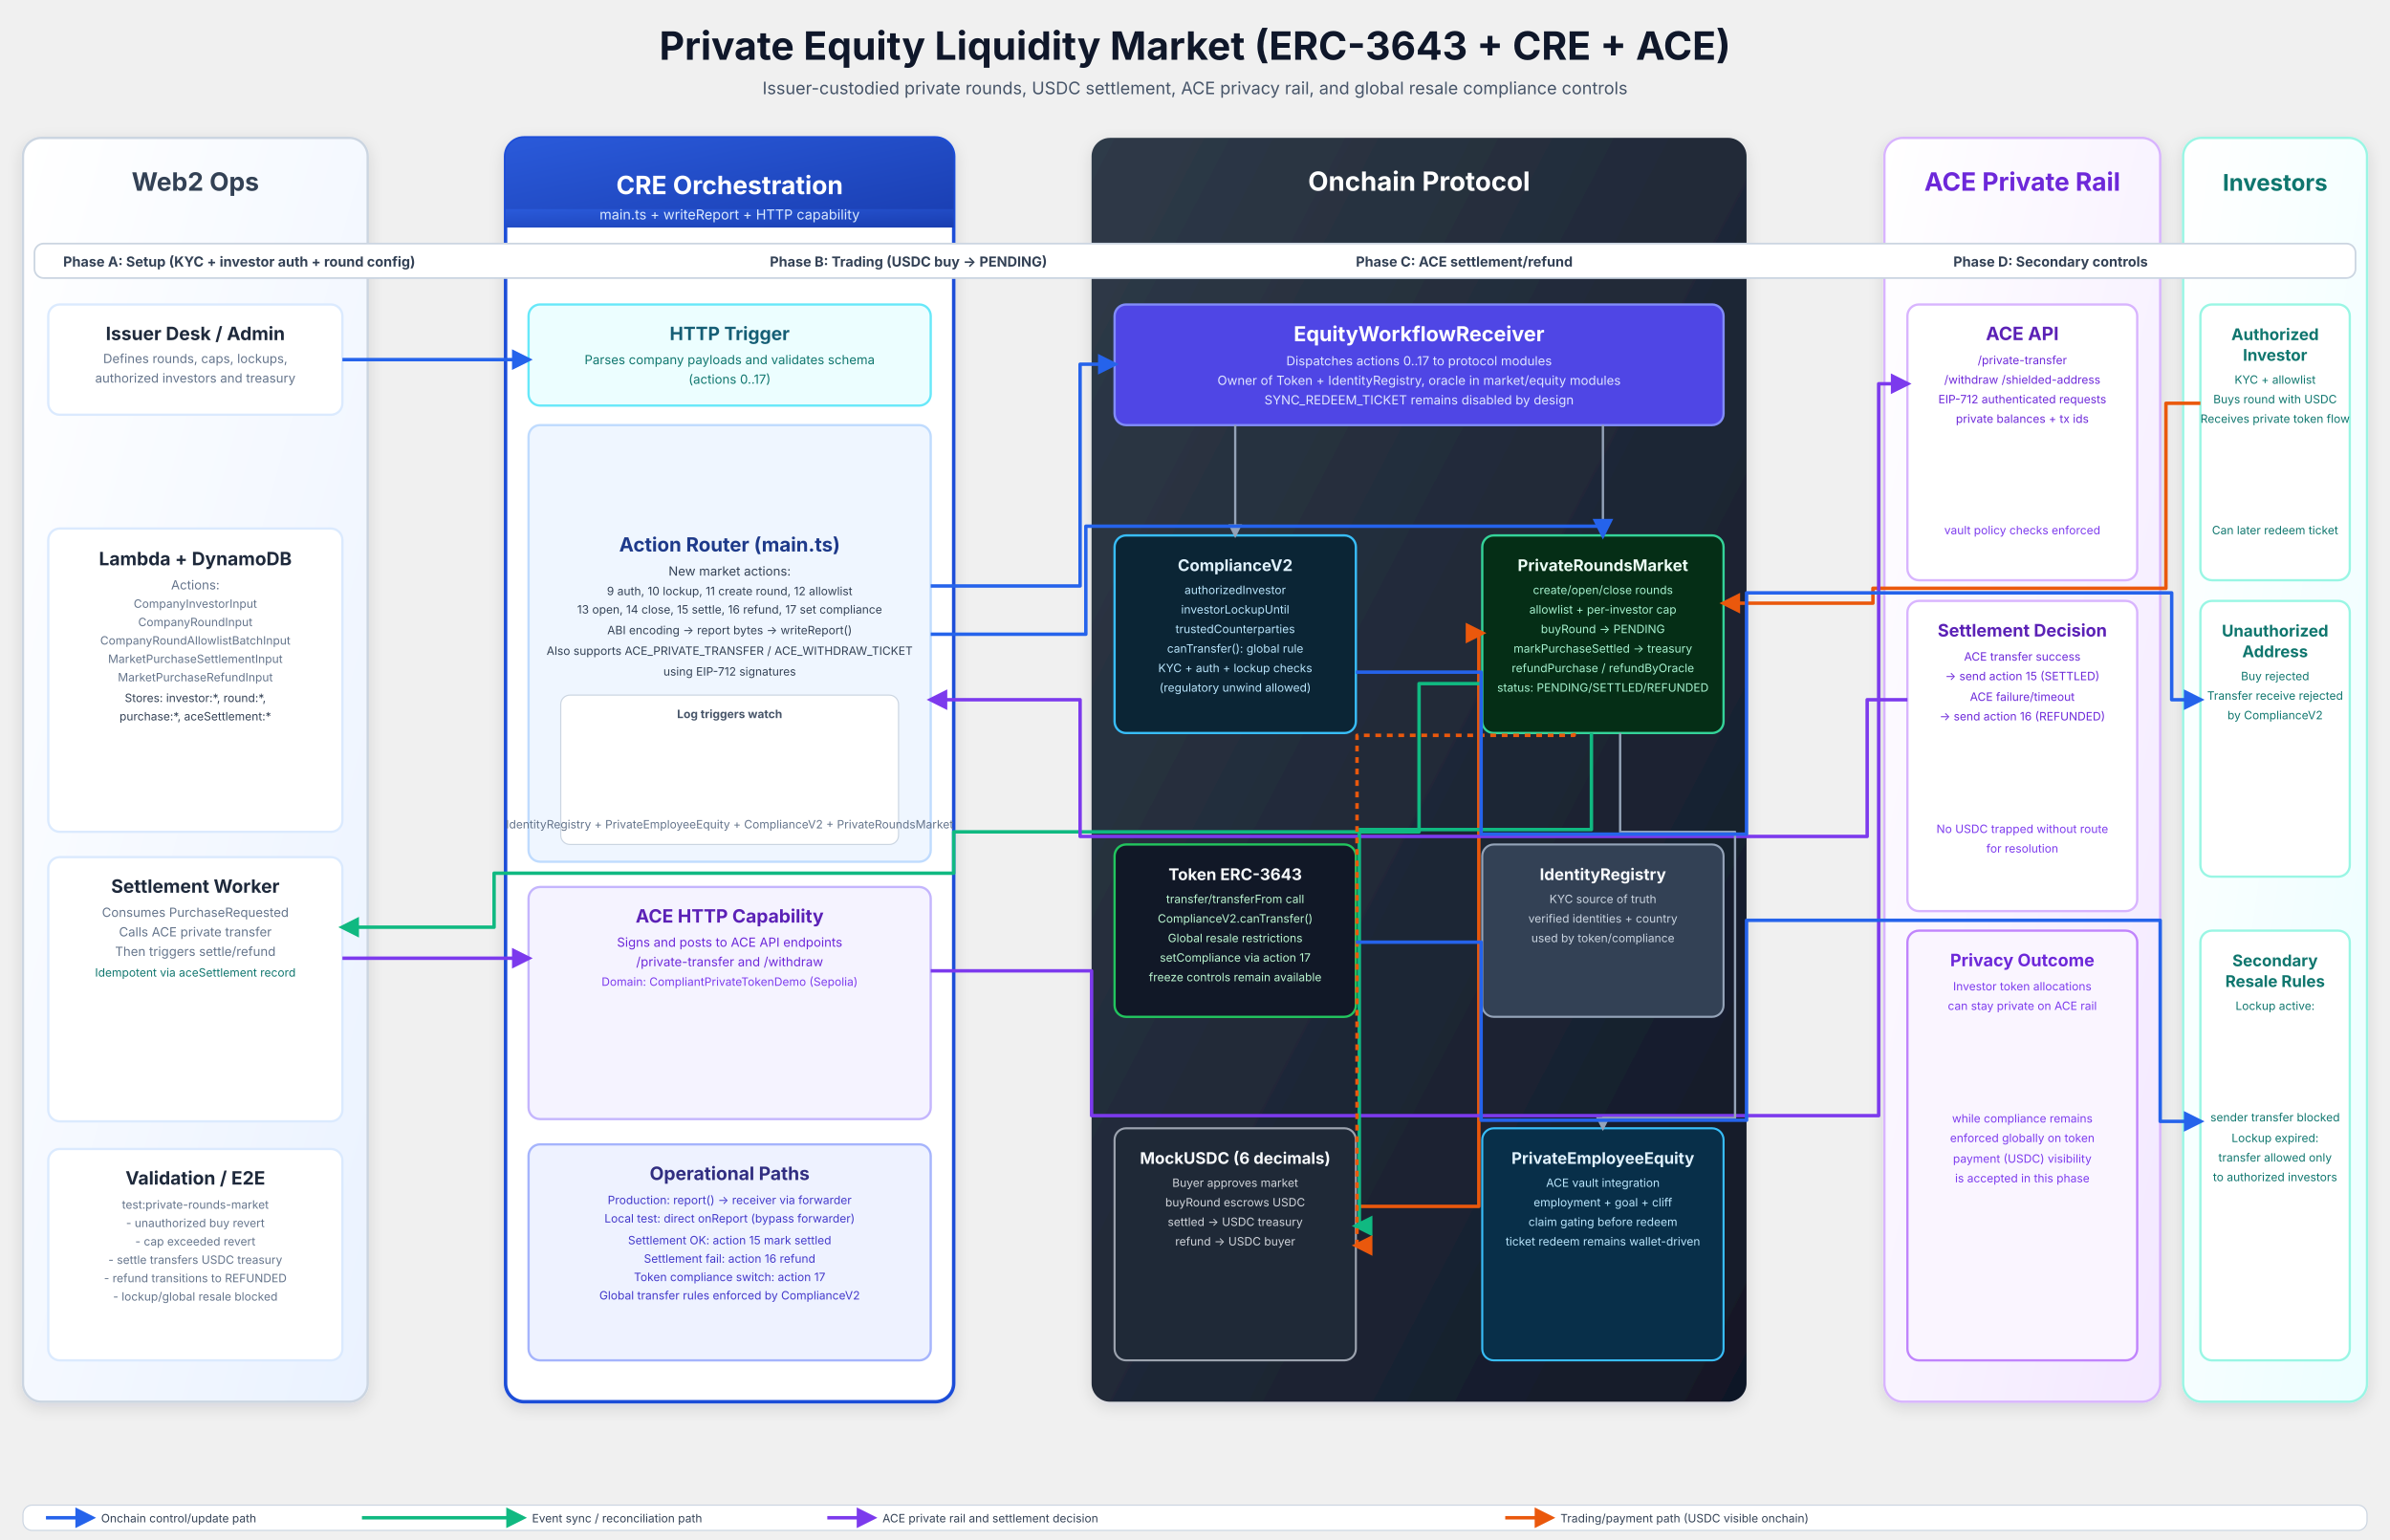
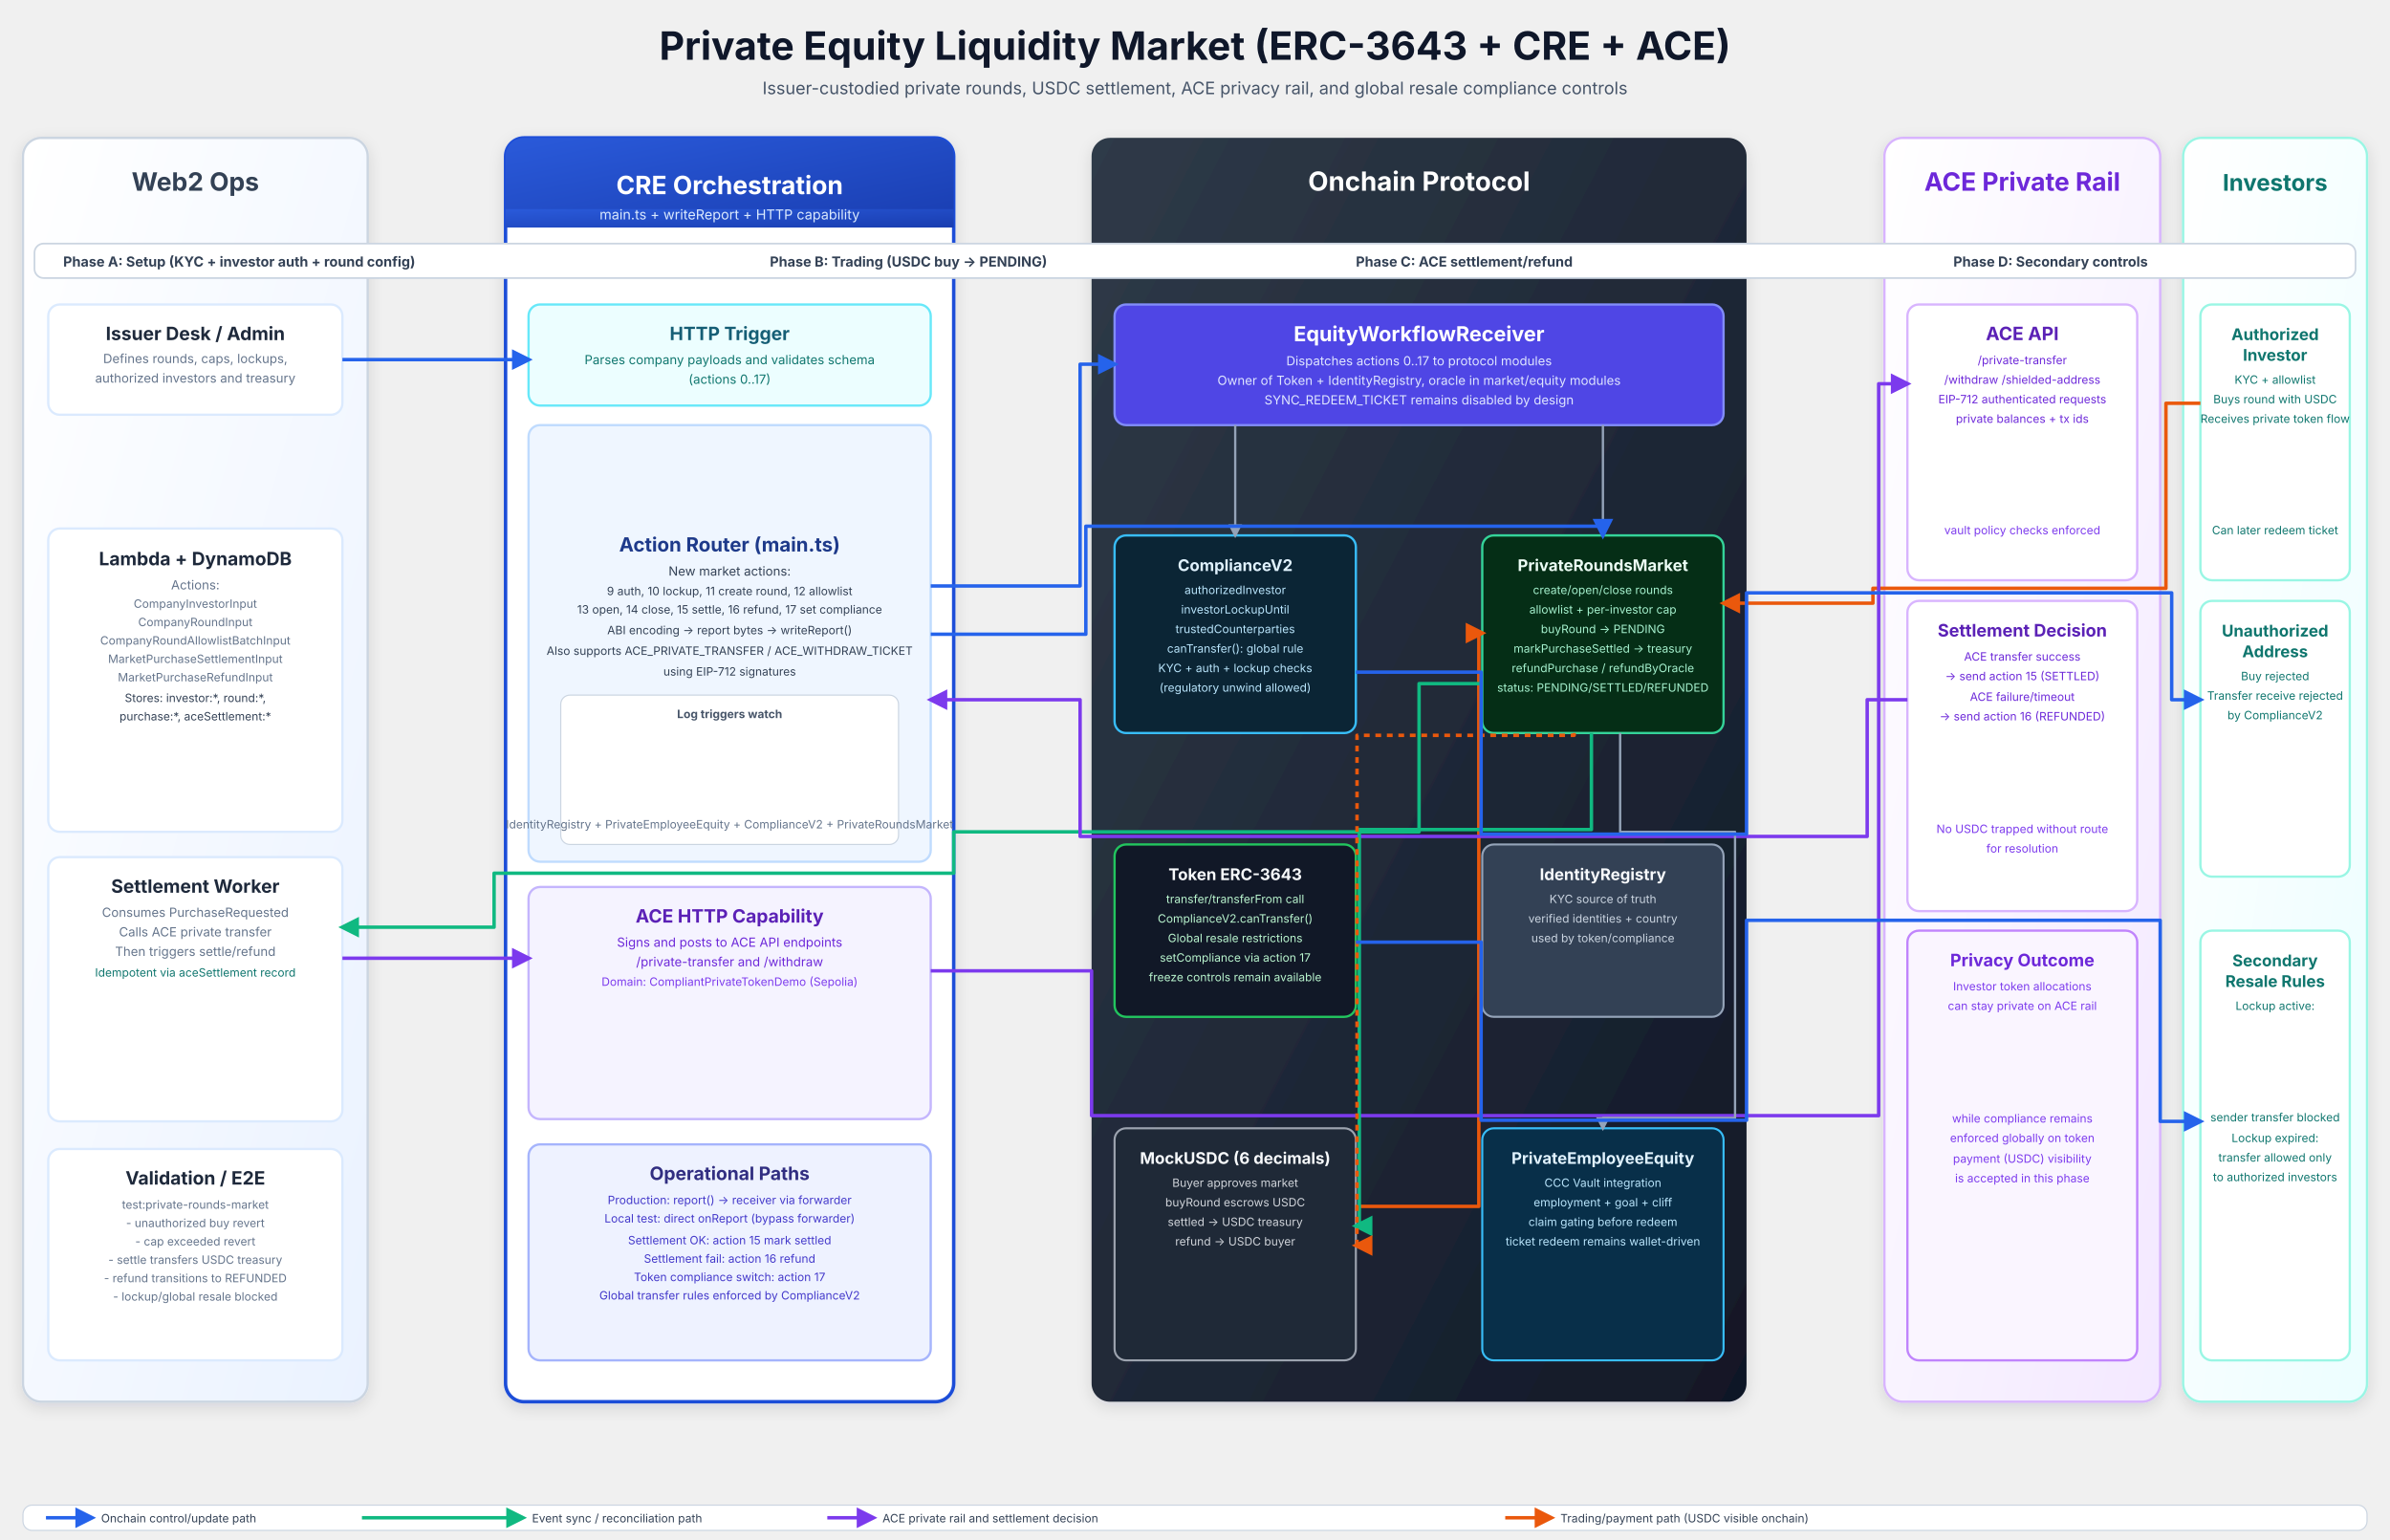
<svg xmlns="http://www.w3.org/2000/svg" viewBox="0 0 2080 1340" width="100%" height="100%" style="background:#f3f8fc;font-family:'Segoe UI','Inter',Arial,sans-serif;">
  <defs>
    <filter id="shadow" x="-10%" y="-10%" width="120%" height="120%">
      <feDropShadow dx="0" dy="4" stdDeviation="6" flood-color="#0f172a" flood-opacity="0.12" />
    </filter>
    <linearGradient id="laneWeb2" x1="0" y1="0" x2="1" y2="1">
      <stop offset="0%" stop-color="#ffffff" />
      <stop offset="100%" stop-color="#eaf2ff" />
    </linearGradient>
    <linearGradient id="laneCre" x1="0" y1="0" x2="1" y2="1">
      <stop offset="0%" stop-color="#2a5ada" />
      <stop offset="100%" stop-color="#193db0" />
    </linearGradient>
    <linearGradient id="laneOnchain" x1="0" y1="0" x2="1" y2="1">
      <stop offset="0%" stop-color="#2f3a48" />
      <stop offset="100%" stop-color="#111827" />
    </linearGradient>
    <linearGradient id="laneAce" x1="0" y1="0" x2="1" y2="1">
      <stop offset="0%" stop-color="#ffffff" />
      <stop offset="100%" stop-color="#f3e8ff" />
    </linearGradient>
    <linearGradient id="laneInvestor" x1="0" y1="0" x2="1" y2="1">
      <stop offset="0%" stop-color="#ffffff" />
      <stop offset="100%" stop-color="#ecfeff" />
    </linearGradient>
    <marker id="arrBlue" viewBox="0 0 10 10" refX="8" refY="5" markerWidth="6" markerHeight="6" orient="auto">
      <path d="M 0 0 L 10 5 L 0 10 z" fill="#2563eb" />
    </marker>
    <marker id="arrGreen" viewBox="0 0 10 10" refX="8" refY="5" markerWidth="6" markerHeight="6" orient="auto">
      <path d="M 0 0 L 10 5 L 0 10 z" fill="#10b981" />
    </marker>
    <marker id="arrPurple" viewBox="0 0 10 10" refX="8" refY="5" markerWidth="6" markerHeight="6" orient="auto">
      <path d="M 0 0 L 10 5 L 0 10 z" fill="#7c3aed" />
    </marker>
    <marker id="arrOrange" viewBox="0 0 10 10" refX="8" refY="5" markerWidth="6" markerHeight="6" orient="auto">
      <path d="M 0 0 L 10 5 L 0 10 z" fill="#ea580c" />
    </marker>
    <marker id="arrGray" viewBox="0 0 10 10" refX="8" refY="5" markerWidth="6" markerHeight="6" orient="auto">
      <path d="M 0 0 L 10 5 L 0 10 z" fill="#94a3b8" />
    </marker>
  </defs>
  <text x="1040" y="52" font-size="34" font-weight="700" fill="#0f172a" text-anchor="middle">Private Equity Liquidity Market (ERC-3643 + CRE + ACE)</text>
  <text x="1040" y="82" font-size="15" fill="#475569" text-anchor="middle">Issuer-custodied private rounds, USDC settlement, ACE privacy rail, and global resale compliance controls</text>
  <rect x="20" y="120" width="300" height="1100" rx="16" fill="url(#laneWeb2)" stroke="#cbd5e1" stroke-width="2" filter="url(#shadow)" />
  <rect x="440" y="120" width="390" height="1100" rx="16" fill="#ffffff" stroke="#1d4ed8" stroke-width="3" filter="url(#shadow)" />
  <rect x="440" y="120" width="390" height="78" rx="16" fill="url(#laneCre)" />
  <path d="M 440 182 L 830 182 L 830 198 L 440 198 Z" fill="url(#laneCre)" />
  <rect x="950" y="120" width="570" height="1100" rx="16" fill="url(#laneOnchain)" filter="url(#shadow)" />
  <rect x="1640" y="120" width="240" height="1100" rx="16" fill="url(#laneAce)" stroke="#d8b4fe" stroke-width="2" filter="url(#shadow)" />
  <rect x="1900" y="120" width="160" height="1100" rx="16" fill="url(#laneInvestor)" stroke="#99f6e4" stroke-width="2" filter="url(#shadow)" />
  <text x="170" y="166" font-size="22" font-weight="700" fill="#334155" text-anchor="middle">Web2 Ops</text>
  <text x="635" y="169" font-size="22" font-weight="700" fill="#ffffff" text-anchor="middle">CRE Orchestration</text>
  <text x="635" y="191" font-size="12" fill="#dbeafe" text-anchor="middle">main.ts + writeReport + HTTP capability</text>
  <text x="1235" y="166" font-size="23" font-weight="700" fill="#ffffff" text-anchor="middle">Onchain Protocol</text>
  <text x="1760" y="166" font-size="22" font-weight="700" fill="#6d28d9" text-anchor="middle">ACE Private Rail</text>
  <text x="1980" y="166" font-size="20" font-weight="700" fill="#0f766e" text-anchor="middle">Investors</text>
  <rect x="30" y="212" width="2020" height="30" rx="8" fill="#ffffff" stroke="#cbd5e1" stroke-width="1.5" />
  <text x="55" y="232" font-size="12" font-weight="700" fill="#334155">Phase A: Setup (KYC + investor auth + round config)</text>
  <text x="670" y="232" font-size="12" font-weight="700" fill="#334155">Phase B: Trading (USDC buy -&gt; PENDING)</text>
  <text x="1180" y="232" font-size="12" font-weight="700" fill="#334155">Phase C: ACE settlement/refund</text>
  <text x="1700" y="232" font-size="12" font-weight="700" fill="#334155">Phase D: Secondary controls</text>
  <rect x="42" y="265" width="256" height="96" rx="10" fill="#ffffff" stroke="#dbeafe" stroke-width="2" />
  <text x="170" y="296" font-size="16" font-weight="700" fill="#1e293b" text-anchor="middle">Issuer Desk / Admin</text>
  <text x="170" y="316" font-size="11" fill="#64748b" text-anchor="middle">Defines rounds, caps, lockups,</text>
  <text x="170" y="333" font-size="11" fill="#64748b" text-anchor="middle">authorized investors and treasury</text>
  <rect x="42" y="460" width="256" height="264" rx="10" fill="#ffffff" stroke="#dbeafe" stroke-width="2" />
  <text x="170" y="492" font-size="16" font-weight="700" fill="#1e293b" text-anchor="middle">Lambda + DynamoDB</text>
  <text x="170" y="513" font-size="11" fill="#64748b" text-anchor="middle">Actions:</text>
  <text x="170" y="529" font-size="10" fill="#64748b" text-anchor="middle">CompanyInvestorInput</text>
  <text x="170" y="545" font-size="10" fill="#64748b" text-anchor="middle">CompanyRoundInput</text>
  <text x="170" y="561" font-size="10" fill="#64748b" text-anchor="middle">CompanyRoundAllowlistBatchInput</text>
  <text x="170" y="577" font-size="10" fill="#64748b" text-anchor="middle">MarketPurchaseSettlementInput</text>
  <text x="170" y="593" font-size="10" fill="#64748b" text-anchor="middle">MarketPurchaseRefundInput</text>
  <text x="170" y="611" font-size="10" fill="#334155" text-anchor="middle">Stores: investor:*, round:*,</text>
  <text x="170" y="627" font-size="10" fill="#334155" text-anchor="middle">purchase:*, aceSettlement:*</text>
  <rect x="42" y="746" width="256" height="230" rx="10" fill="#ffffff" stroke="#dbeafe" stroke-width="2" />
  <text x="170" y="777" font-size="16" font-weight="700" fill="#1e293b" text-anchor="middle">Settlement Worker</text>
  <text x="170" y="798" font-size="11" fill="#64748b" text-anchor="middle">Consumes PurchaseRequested</text>
  <text x="170" y="815" font-size="11" fill="#64748b" text-anchor="middle">Calls ACE private transfer</text>
  <text x="170" y="832" font-size="11" fill="#64748b" text-anchor="middle">Then triggers settle/refund</text>
  <text x="170" y="850" font-size="10" fill="#0f766e" text-anchor="middle">Idempotent via aceSettlement record</text>
  <rect x="42" y="1000" width="256" height="184" rx="10" fill="#ffffff" stroke="#dbeafe" stroke-width="2" />
  <text x="170" y="1031" font-size="16" font-weight="700" fill="#1e293b" text-anchor="middle">Validation / E2E</text>
  <text x="170" y="1052" font-size="10" fill="#64748b" text-anchor="middle">test:private-rounds-market</text>
  <text x="170" y="1068" font-size="10" fill="#64748b" text-anchor="middle">- unauthorized buy revert</text>
  <text x="170" y="1084" font-size="10" fill="#64748b" text-anchor="middle">- cap exceeded revert</text>
  <text x="170" y="1100" font-size="10" fill="#64748b" text-anchor="middle">- settle transfers USDC treasury</text>
  <text x="170" y="1116" font-size="10" fill="#64748b" text-anchor="middle">- refund transitions to REFUNDED</text>
  <text x="170" y="1132" font-size="10" fill="#64748b" text-anchor="middle">- lockup/global resale blocked</text>
  <rect x="460" y="265" width="350" height="88" rx="10" fill="#ecfeff" stroke="#67e8f9" stroke-width="2" />
  <text x="635" y="296" font-size="16" font-weight="700" fill="#155e75" text-anchor="middle">HTTP Trigger</text>
  <text x="635" y="317" font-size="11" fill="#0f766e" text-anchor="middle">Parses company payloads and validates schema</text>
  <text x="635" y="334" font-size="11" fill="#0f766e" text-anchor="middle">(actions 0..17)</text>
  <rect x="460" y="370" width="350" height="380" rx="10" fill="#eff6ff" stroke="#bfdbfe" stroke-width="2" />
  <text x="635" y="480" font-size="17" font-weight="700" fill="#1e3a8a" text-anchor="middle">Action Router (main.ts)</text>
  <text x="635" y="501" font-size="11" fill="#334155" text-anchor="middle">New market actions:</text>
  <text x="635" y="518" font-size="10" fill="#334155" text-anchor="middle">9 auth, 10 lockup, 11 create round, 12 allowlist</text>
  <text x="635" y="534" font-size="10" fill="#334155" text-anchor="middle">13 open, 14 close, 15 settle, 16 refund, 17 set compliance</text>
  <text x="635" y="552" font-size="10" fill="#334155" text-anchor="middle">ABI encoding -&gt; report bytes -&gt; writeReport()</text>
  <text x="635" y="570" font-size="10" fill="#334155" text-anchor="middle">Also supports ACE_PRIVATE_TRANSFER / ACE_WITHDRAW_TICKET</text>
  <text x="635" y="588" font-size="10" fill="#334155" text-anchor="middle">using EIP-712 signatures</text>
  <rect x="488" y="605" width="294" height="130" rx="8" fill="#ffffff" stroke="#cbd5e1" stroke-width="1" />
  <text x="635" y="625" font-size="10" font-weight="700" fill="#475569" text-anchor="middle">Log triggers watch</text>
  <text x="635" y="721" font-size="10" fill="#64748b" text-anchor="middle">IdentityRegistry + PrivateEmployeeEquity + ComplianceV2 + PrivateRoundsMarket</text>
  <rect x="460" y="772" width="350" height="202" rx="10" fill="#f5f3ff" stroke="#c4b5fd" stroke-width="2" />
  <text x="635" y="803" font-size="16" font-weight="700" fill="#5b21b6" text-anchor="middle">ACE HTTP Capability</text>
  <text x="635" y="824" font-size="11" fill="#6d28d9" text-anchor="middle">Signs and posts to ACE API endpoints</text>
  <text x="635" y="841" font-size="11" fill="#6d28d9" text-anchor="middle">/private-transfer and /withdraw</text>
  <text x="635" y="858" font-size="10" fill="#7c3aed" text-anchor="middle">Domain: CompliantPrivateTokenDemo (Sepolia)</text>
  <rect x="460" y="996" width="350" height="188" rx="10" fill="#eef2ff" stroke="#a5b4fc" stroke-width="2" />
  <text x="635" y="1027" font-size="16" font-weight="700" fill="#312e81" text-anchor="middle">Operational Paths</text>
  <text x="635" y="1048" font-size="10" fill="#4338ca" text-anchor="middle">Production: report() -&gt; receiver via forwarder</text>
  <text x="635" y="1064" font-size="10" fill="#4338ca" text-anchor="middle">Local test: direct onReport (bypass forwarder)</text>
  <text x="635" y="1083" font-size="10" fill="#4338ca" text-anchor="middle">Settlement OK: action 15 mark settled</text>
  <text x="635" y="1099" font-size="10" fill="#4338ca" text-anchor="middle">Settlement fail: action 16 refund</text>
  <text x="635" y="1115" font-size="10" fill="#4338ca" text-anchor="middle">Token compliance switch: action 17</text>
  <text x="635" y="1131" font-size="10" fill="#4338ca" text-anchor="middle">Global transfer rules enforced by ComplianceV2</text>
  <rect x="970" y="265" width="530" height="105" rx="10" fill="#4f46e5" stroke="#818cf8" stroke-width="2" />
  <text x="1235" y="297" font-size="18" font-weight="700" fill="#ffffff" text-anchor="middle">EquityWorkflowReceiver</text>
  <text x="1235" y="318" font-size="11" fill="#e0e7ff" text-anchor="middle">Dispatches actions 0..17 to protocol modules</text>
  <text x="1235" y="335" font-size="11" fill="#e0e7ff" text-anchor="middle">Owner of Token + IdentityRegistry, oracle in market/equity modules</text>
  <text x="1235" y="352" font-size="11" fill="#e0e7ff" text-anchor="middle">SYNC_REDEEM_TICKET remains disabled by design</text>
  <rect x="970" y="466" width="210" height="172" rx="10" fill="#0b2535" stroke="#38bdf8" stroke-width="2" />
  <text x="1075" y="497" font-size="14" font-weight="700" fill="#e0f2fe" text-anchor="middle">ComplianceV2</text>
  <text x="1075" y="517" font-size="10" fill="#bae6fd" text-anchor="middle">authorizedInvestor</text>
  <text x="1075" y="534" font-size="10" fill="#bae6fd" text-anchor="middle">investorLockupUntil</text>
  <text x="1075" y="551" font-size="10" fill="#bae6fd" text-anchor="middle">trustedCounterparties</text>
  <text x="1075" y="568" font-size="10" fill="#bae6fd" text-anchor="middle">canTransfer(): global rule</text>
  <text x="1075" y="585" font-size="10" fill="#bae6fd" text-anchor="middle">KYC + auth + lockup checks</text>
  <text x="1075" y="602" font-size="10" fill="#bae6fd" text-anchor="middle">(regulatory unwind allowed)</text>
  <rect x="1290" y="466" width="210" height="172" rx="10" fill="#052e16" stroke="#34d399" stroke-width="2" />
  <text x="1395" y="497" font-size="14" font-weight="700" fill="#ecfdf5" text-anchor="middle">PrivateRoundsMarket</text>
  <text x="1395" y="517" font-size="10" fill="#a7f3d0" text-anchor="middle">create/open/close rounds</text>
  <text x="1395" y="534" font-size="10" fill="#a7f3d0" text-anchor="middle">allowlist + per-investor cap</text>
  <text x="1395" y="551" font-size="10" fill="#a7f3d0" text-anchor="middle">buyRound -&gt; PENDING</text>
  <text x="1395" y="568" font-size="10" fill="#a7f3d0" text-anchor="middle">markPurchaseSettled -&gt; treasury</text>
  <text x="1395" y="585" font-size="10" fill="#a7f3d0" text-anchor="middle">refundPurchase / refundByOracle</text>
  <text x="1395" y="602" font-size="10" fill="#a7f3d0" text-anchor="middle">status: PENDING/SETTLED/REFUNDED</text>
  <rect x="970" y="735" width="210" height="150" rx="10" fill="#111827" stroke="#22c55e" stroke-width="2" />
  <text x="1075" y="766" font-size="14" font-weight="700" fill="#f8fafc" text-anchor="middle">Token ERC-3643</text>
  <text x="1075" y="786" font-size="10" fill="#bbf7d0" text-anchor="middle">transfer/transferFrom call</text>
  <text x="1075" y="803" font-size="10" fill="#bbf7d0" text-anchor="middle">ComplianceV2.canTransfer()</text>
  <text x="1075" y="820" font-size="10" fill="#bbf7d0" text-anchor="middle">Global resale restrictions</text>
  <text x="1075" y="837" font-size="10" fill="#bbf7d0" text-anchor="middle">setCompliance via action 17</text>
  <text x="1075" y="854" font-size="10" fill="#bbf7d0" text-anchor="middle">freeze controls remain available</text>
  <rect x="1290" y="735" width="210" height="150" rx="10" fill="#334155" stroke="#94a3b8" stroke-width="1.8" />
  <text x="1395" y="766" font-size="14" font-weight="700" fill="#f8fafc" text-anchor="middle">IdentityRegistry</text>
  <text x="1395" y="786" font-size="10" fill="#cbd5e1" text-anchor="middle">KYC source of truth</text>
  <text x="1395" y="803" font-size="10" fill="#cbd5e1" text-anchor="middle">verified identities + country</text>
  <text x="1395" y="820" font-size="10" fill="#cbd5e1" text-anchor="middle">used by token/compliance</text>
  <rect x="970" y="982" width="210" height="202" rx="10" fill="#1f2937" stroke="#9ca3af" stroke-width="1.8" />
  <text x="1075" y="1013" font-size="14" font-weight="700" fill="#f8fafc" text-anchor="middle">MockUSDC (6 decimals)</text>
  <text x="1075" y="1033" font-size="10" fill="#d1d5db" text-anchor="middle">Buyer approves market</text>
  <text x="1075" y="1050" font-size="10" fill="#d1d5db" text-anchor="middle">buyRound escrows USDC</text>
  <text x="1075" y="1067" font-size="10" fill="#d1d5db" text-anchor="middle">settled -&gt; USDC treasury</text>
  <text x="1075" y="1084" font-size="10" fill="#d1d5db" text-anchor="middle">refund -&gt; USDC buyer</text>
  <rect x="1290" y="982" width="210" height="202" rx="10" fill="#082f49" stroke="#38bdf8" stroke-width="1.8" />
  <text x="1395" y="1013" font-size="14" font-weight="700" fill="#e0f2fe" text-anchor="middle">PrivateEmployeeEquity</text>
-   <text x="1395" y="1033" font-size="10" fill="#bae6fd" text-anchor="middle">ACE vault integration</text>
+   <text x="1395" y="1033" font-size="10" fill="#bae6fd" text-anchor="middle">CCC Vault integration</text>
  <text x="1395" y="1050" font-size="10" fill="#bae6fd" text-anchor="middle">employment + goal + cliff</text>
  <text x="1395" y="1067" font-size="10" fill="#bae6fd" text-anchor="middle">claim gating before redeem</text>
  <text x="1395" y="1084" font-size="10" fill="#bae6fd" text-anchor="middle">ticket redeem remains wallet-driven</text>
  <rect x="1660" y="265" width="200" height="240" rx="10" fill="#ffffff" stroke="#d8b4fe" stroke-width="2" />
  <text x="1760" y="296" font-size="16" font-weight="700" fill="#5b21b6" text-anchor="middle">ACE API</text>
  <text x="1760" y="317" font-size="10" fill="#6d28d9" text-anchor="middle">/private-transfer</text>
  <text x="1760" y="334" font-size="10" fill="#6d28d9" text-anchor="middle">/withdraw /shielded-address</text>
  <text x="1760" y="351" font-size="10" fill="#6d28d9" text-anchor="middle">EIP-712 authenticated requests</text>
  <text x="1760" y="368" font-size="10" fill="#6d28d9" text-anchor="middle">private balances + tx ids</text>
  <text x="1760" y="465" font-size="10" fill="#7c3aed" text-anchor="middle">vault policy checks enforced</text>
  <rect x="1660" y="523" width="200" height="270" rx="10" fill="#ffffff" stroke="#d8b4fe" stroke-width="2" />
  <text x="1760" y="554" font-size="15" font-weight="700" fill="#5b21b6" text-anchor="middle">Settlement Decision</text>
  <text x="1760" y="575" font-size="10" fill="#6d28d9" text-anchor="middle">ACE transfer success</text>
  <text x="1760" y="592" font-size="10" fill="#6d28d9" text-anchor="middle">-&gt; send action 15 (SETTLED)</text>
  <text x="1760" y="610" font-size="10" fill="#6d28d9" text-anchor="middle">ACE failure/timeout</text>
  <text x="1760" y="627" font-size="10" fill="#6d28d9" text-anchor="middle">-&gt; send action 16 (REFUNDED)</text>
  <text x="1760" y="725" font-size="10" fill="#7c3aed" text-anchor="middle">No USDC trapped without route</text>
  <text x="1760" y="742" font-size="10" fill="#7c3aed" text-anchor="middle">for resolution</text>
  <rect x="1660" y="810" width="200" height="374" rx="10" fill="#faf5ff" stroke="#c084fc" stroke-width="2" />
  <text x="1760" y="841" font-size="15" font-weight="700" fill="#6d28d9" text-anchor="middle">Privacy Outcome</text>
  <text x="1760" y="862" font-size="10" fill="#7c3aed" text-anchor="middle">Investor token allocations</text>
  <text x="1760" y="879" font-size="10" fill="#7c3aed" text-anchor="middle">can stay private on ACE rail</text>
  <text x="1760" y="977" font-size="10" fill="#7c3aed" text-anchor="middle">while compliance remains</text>
  <text x="1760" y="994" font-size="10" fill="#7c3aed" text-anchor="middle">enforced globally on token</text>
  <text x="1760" y="1012" font-size="10" fill="#7c3aed" text-anchor="middle">payment (USDC) visibility</text>
  <text x="1760" y="1029" font-size="10" fill="#7c3aed" text-anchor="middle">is accepted in this phase</text>
  <rect x="1915" y="265" width="130" height="240" rx="10" fill="#ffffff" stroke="#99f6e4" stroke-width="2" />
  <text x="1980" y="296" font-size="14" font-weight="700" fill="#0f766e" text-anchor="middle">Authorized</text>
  <text x="1980" y="314" font-size="14" font-weight="700" fill="#0f766e" text-anchor="middle">Investor</text>
  <text x="1980" y="334" font-size="10" fill="#0f766e" text-anchor="middle">KYC + allowlist</text>
  <text x="1980" y="351" font-size="10" fill="#0f766e" text-anchor="middle">Buys round with USDC</text>
  <text x="1980" y="368" font-size="10" fill="#0f766e" text-anchor="middle">Receives private token flow</text>
  <text x="1980" y="465" font-size="10" fill="#0f766e" text-anchor="middle">Can later redeem ticket</text>
  <rect x="1915" y="523" width="130" height="240" rx="10" fill="#ffffff" stroke="#99f6e4" stroke-width="2" />
  <text x="1980" y="554" font-size="14" font-weight="700" fill="#0f766e" text-anchor="middle">Unauthorized</text>
  <text x="1980" y="572" font-size="14" font-weight="700" fill="#0f766e" text-anchor="middle">Address</text>
  <text x="1980" y="592" font-size="10" fill="#0f766e" text-anchor="middle">Buy rejected</text>
  <text x="1980" y="609" font-size="10" fill="#0f766e" text-anchor="middle">Transfer receive rejected</text>
  <text x="1980" y="626" font-size="10" fill="#0f766e" text-anchor="middle">by ComplianceV2</text>
  <rect x="1915" y="810" width="130" height="374" rx="10" fill="#ffffff" stroke="#99f6e4" stroke-width="2" />
  <text x="1980" y="841" font-size="14" font-weight="700" fill="#0f766e" text-anchor="middle">Secondary</text>
  <text x="1980" y="859" font-size="14" font-weight="700" fill="#0f766e" text-anchor="middle">Resale Rules</text>
  <text x="1980" y="879" font-size="10" fill="#0f766e" text-anchor="middle">Lockup active:</text>
  <text x="1980" y="976" font-size="10" fill="#0f766e" text-anchor="middle">sender transfer blocked</text>
  <text x="1980" y="994" font-size="10" fill="#0f766e" text-anchor="middle">Lockup expired:</text>
  <text x="1980" y="1011" font-size="10" fill="#0f766e" text-anchor="middle">transfer allowed only</text>
  <text x="1980" y="1028" font-size="10" fill="#0f766e" text-anchor="middle">to authorized investors</text>
  <path d="M 298 313 L 460 313" fill="none" stroke="#2563eb" stroke-width="3" marker-end="url(#arrBlue)" />
  <path d="M 810 510 L 940 510 L 940 317 L 970 317" fill="none" stroke="#2563eb" stroke-width="3" stroke-linejoin="round" marker-end="url(#arrBlue)" />
  <path d="M 1075 370 L 1075 466" fill="none" stroke="#94a3b8" stroke-width="2" marker-end="url(#arrGray)" />
  <path d="M 1395 370 L 1395 466" fill="none" stroke="#94a3b8" stroke-width="2" marker-end="url(#arrGray)" />
  <path d="M 1915 351 L 1885 351 L 1885 512 L 1630 512 L 1630 525 L 1500 525" fill="none" stroke="#ea580c" stroke-width="3" stroke-linejoin="round" marker-end="url(#arrOrange)" />
  <path d="M 1180 1050 L 1287 1050 L 1287 551 L 1290 551" fill="none" stroke="#ea580c" stroke-width="3" stroke-linejoin="round" marker-end="url(#arrOrange)" />
  <path d="M 1290 595 L 1235 595 L 1235 724 L 830 724 L 830 760 L 430 760 L 430 807 L 298 807" fill="none" stroke="#10b981" stroke-width="3" stroke-linejoin="round" marker-end="url(#arrGreen)" />
  <path d="M 298 834 L 460 834" fill="none" stroke="#7c3aed" stroke-width="3" marker-end="url(#arrPurple)" />
  <path d="M 810 845 L 950 845 L 950 971 L 1635 971 L 1635 334 L 1660 334" fill="none" stroke="#7c3aed" stroke-width="3" stroke-linejoin="round" marker-end="url(#arrPurple)" />
  <path d="M 1660 609 L 1625 609 L 1625 728 L 940 728 L 940 609 L 810 609" fill="none" stroke="#7c3aed" stroke-width="3" stroke-linejoin="round" marker-end="url(#arrPurple)" />
  <path d="M 810 552 L 945 552 L 945 458 L 1395 458 L 1395 466" fill="none" stroke="#2563eb" stroke-width="3" stroke-linejoin="round" marker-end="url(#arrBlue)" />
  <path d="M 1410 638 L 1410 724 L 1510 724 L 1510 973 L 1395 973 L 1395 982" fill="none" stroke="#94a3b8" stroke-width="2" stroke-linejoin="round" marker-end="url(#arrGray)" />
  <path d="M 1385 638 L 1385 722 L 1183 722 L 1183 1067 L 1180 1067" fill="none" stroke="#10b981" stroke-width="3" stroke-linejoin="round" marker-end="url(#arrGreen)" />
  <path d="M 1370 638 L 1370 640 L 1181 640 L 1181 1084 L 1180 1084" fill="none" stroke="#ea580c" stroke-width="3" stroke-dasharray="5 5" stroke-linejoin="round" marker-end="url(#arrOrange)" />
  <path d="M 1180 585 L 1289 585 L 1289 726 L 1520 726 L 1520 516 L 1890 516 L 1890 609 L 1915 609" fill="none" stroke="#2563eb" stroke-width="3" stroke-linejoin="round" marker-end="url(#arrBlue)" />
  <path d="M 1180 820 L 1289 820 L 1289 975 L 1520 975 L 1520 801 L 1880 801 L 1880 976 L 1915 976" fill="none" stroke="#2563eb" stroke-width="3" stroke-linejoin="round" marker-end="url(#arrBlue)" />
  <rect x="20" y="1310" width="2040" height="22" rx="8" fill="#ffffff" stroke="#cbd5e1" stroke-width="1" />
  <line x1="40" y1="1321" x2="80" y2="1321" stroke="#2563eb" stroke-width="3" marker-end="url(#arrBlue)" />
  <text x="88" y="1325" font-size="10" fill="#334155">Onchain control/update path</text>
  <line x1="315" y1="1321" x2="455" y2="1321" stroke="#10b981" stroke-width="3" marker-end="url(#arrGreen)" />
  <text x="463" y="1325" font-size="10" fill="#334155">Event sync / reconciliation path</text>
  <line x1="720" y1="1321" x2="760" y2="1321" stroke="#7c3aed" stroke-width="3" marker-end="url(#arrPurple)" />
  <text x="768" y="1325" font-size="10" fill="#334155">ACE private rail and settlement decision</text>
  <line x1="1310" y1="1321" x2="1350" y2="1321" stroke="#ea580c" stroke-width="3" marker-end="url(#arrOrange)" />
  <text x="1358" y="1325" font-size="10" fill="#334155">Trading/payment path (USDC visible onchain)</text>
</svg>
